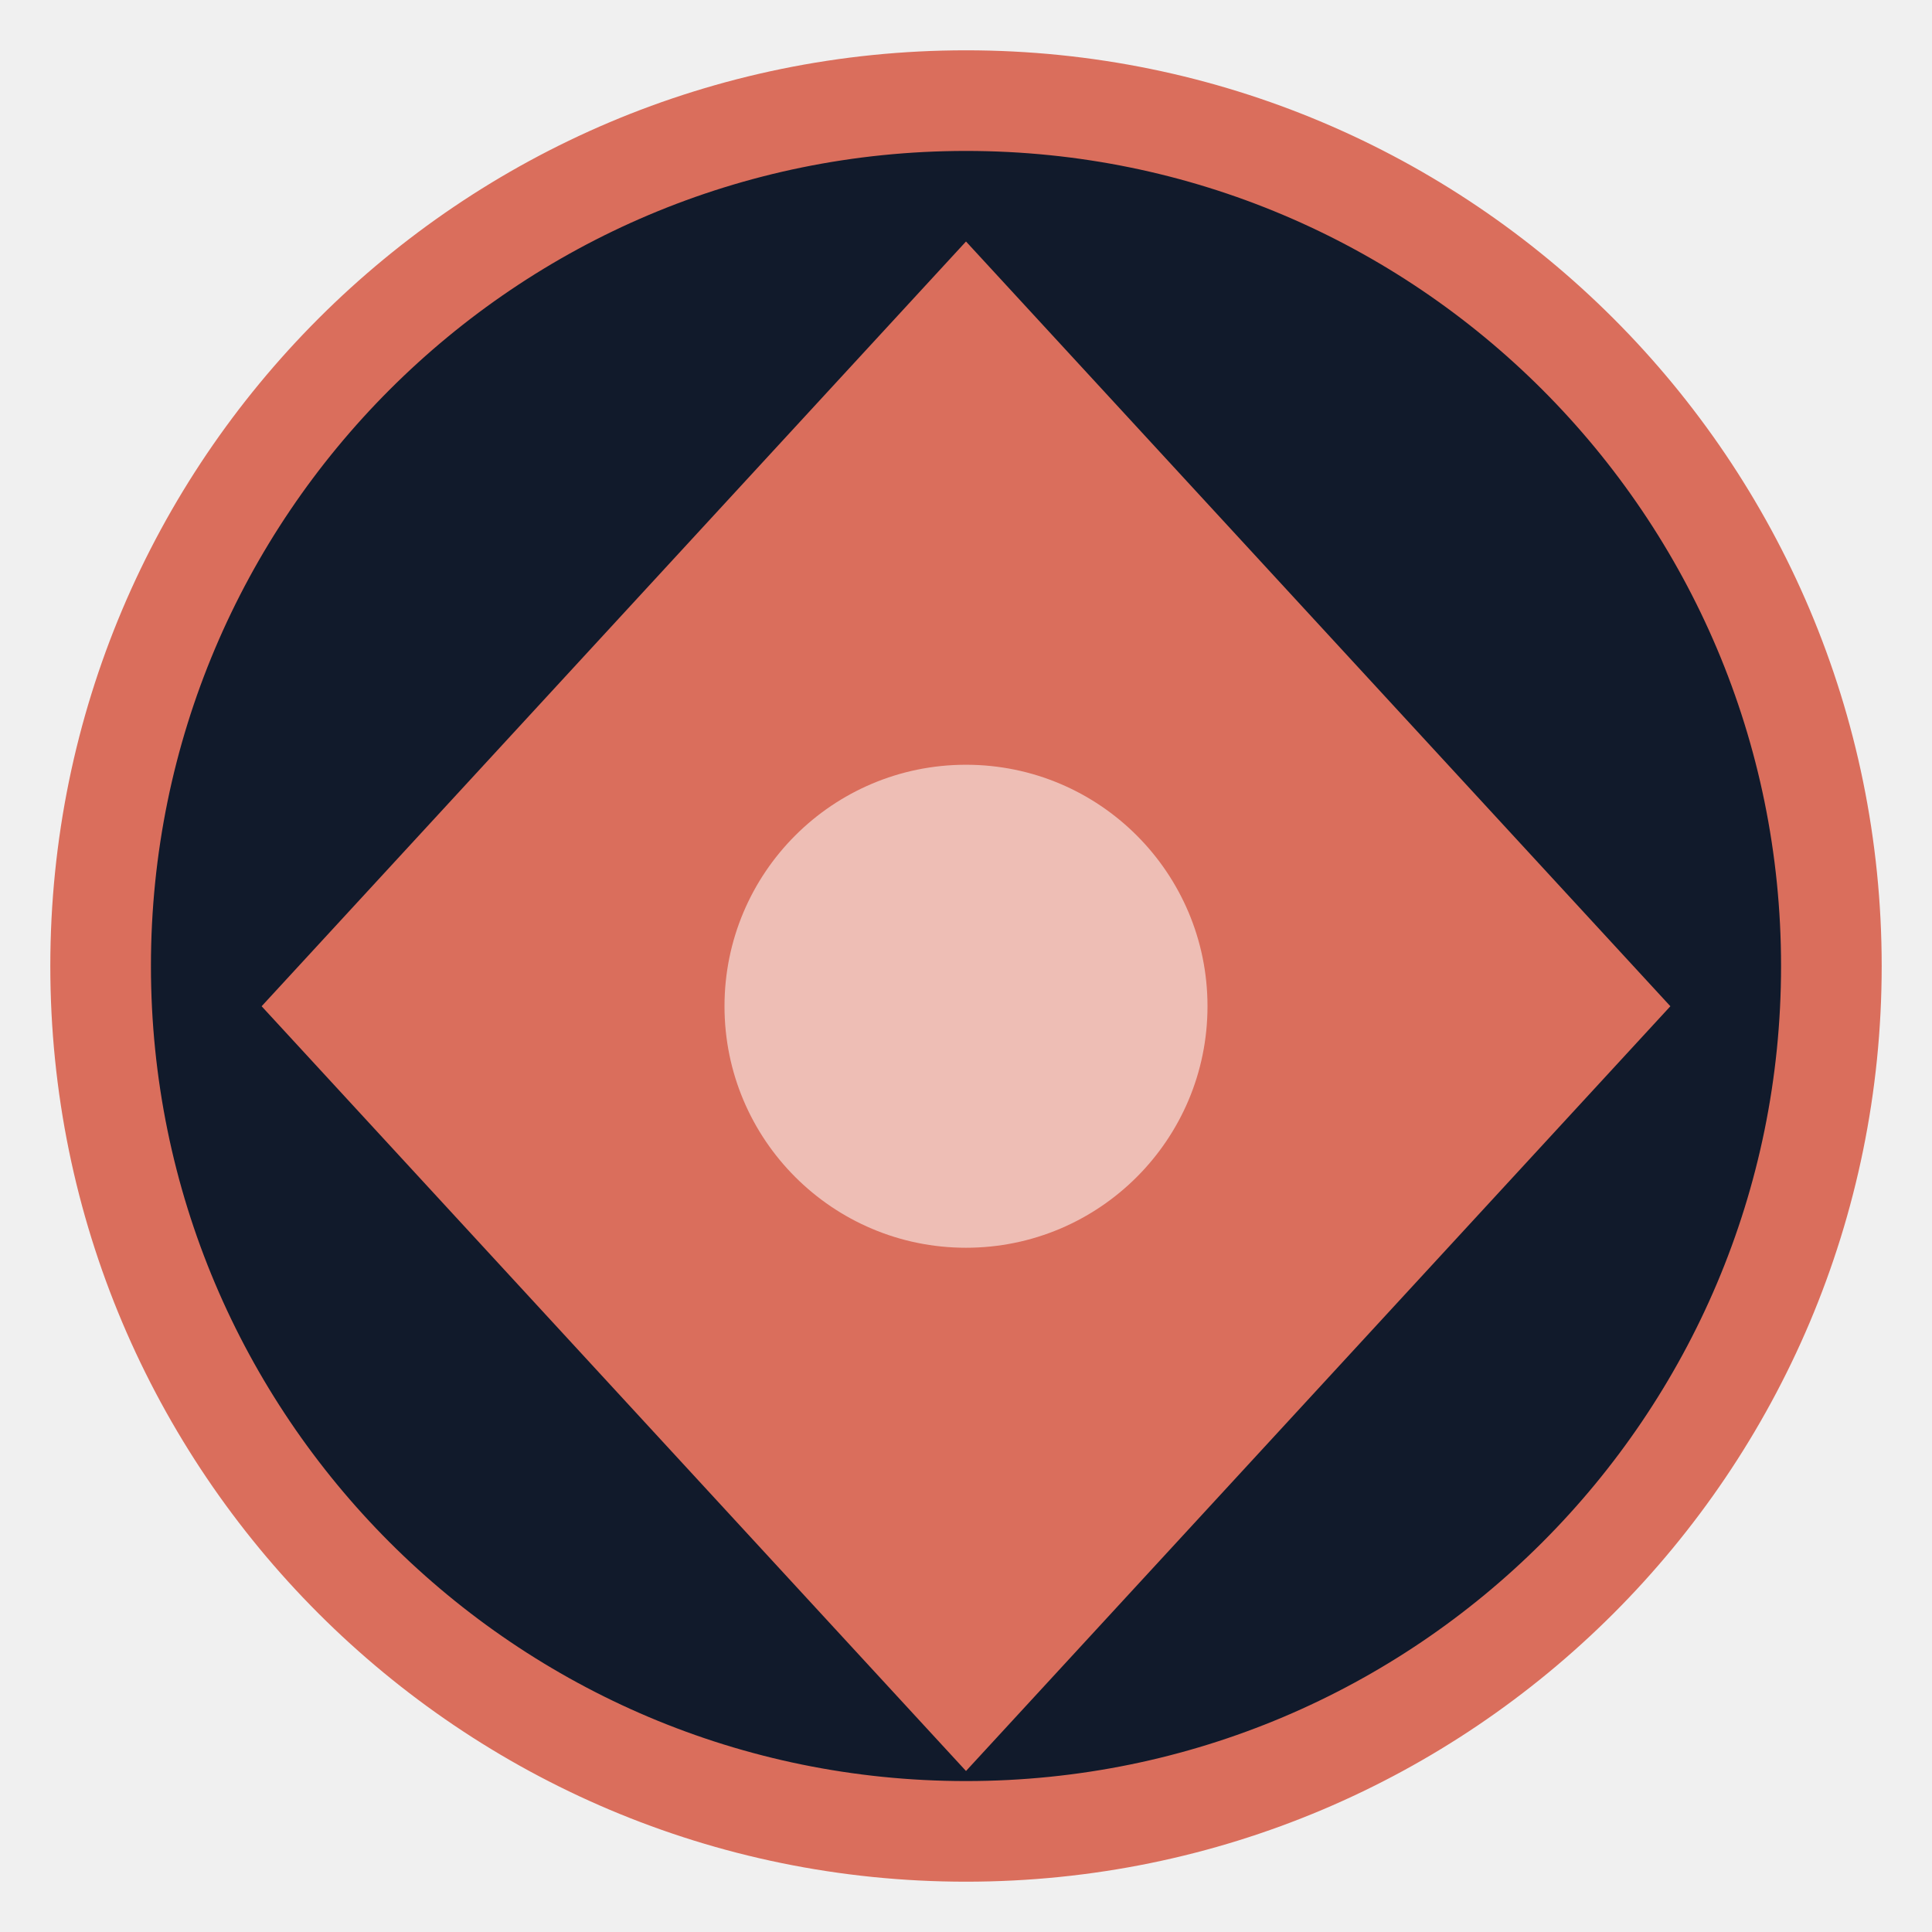
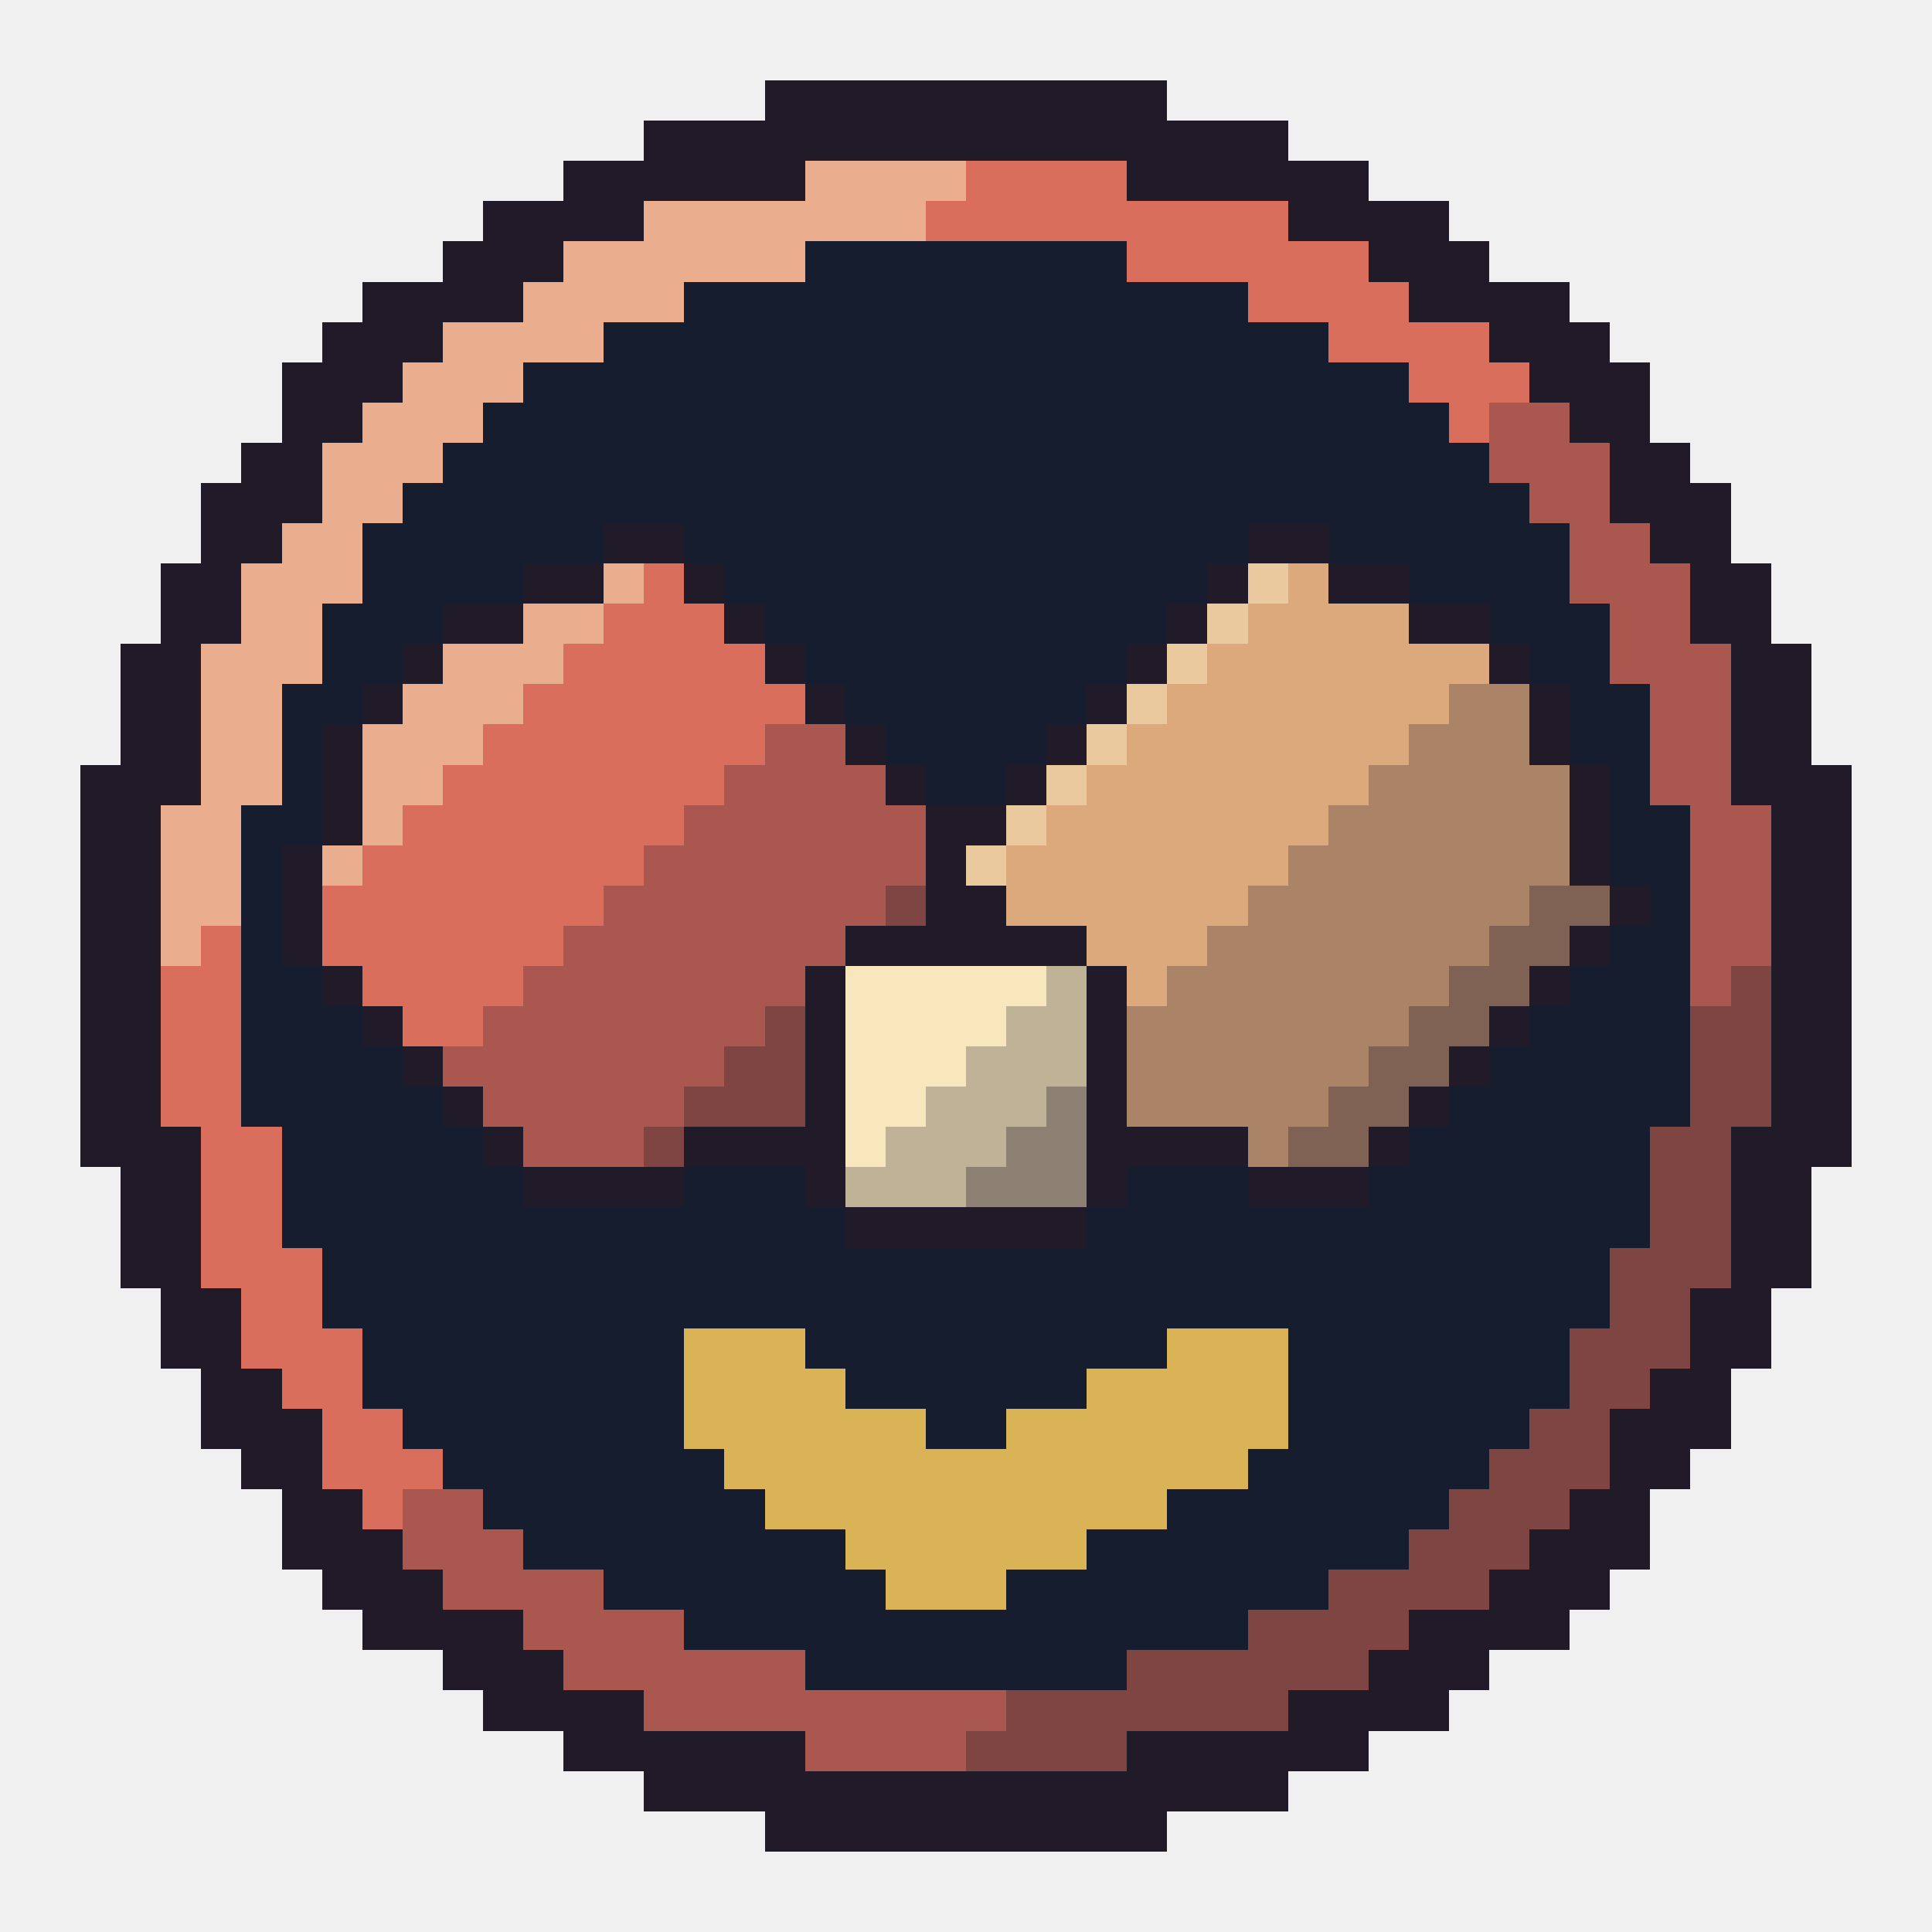
- <svg xmlns="http://www.w3.org/2000/svg" viewBox="0 0 96 96" role="img">
-   <circle cx="48" cy="48" r="43" fill="#111a2b" stroke="#da6e5c" stroke-width="5" />
-   <path fill="#da6e5c" d="m48 12 35 38-35 38-35-38z" />
-   <circle cx="48" cy="50" r="12" fill="#fff" fill-opacity=".55" />
+ <svg xmlns="http://www.w3.org/2000/svg" width="96" height="96" viewBox="0 0 96 96" shape-rendering="crispEdges">
+   <path fill="#211b29" d="M38 4h20v2H38zM32 6h32v2H32zM28 8h12v2H28zM56 8h12v2H56zM24 10h8v2H24zM64 10h8v2H64zM22 12h6v2H22zM68 12h6v2H68zM18 14h8v2H18zM70 14h8v2H70zM16 16h6v2H16zM74 16h6v2H74zM14 18h6v2H14zM76 18h6v2H76zM14 20h4v2H14zM78 20h4v2H78zM12 22h4v2H12zM80 22h4v2H80zM10 24h6v2H10zM80 24h6v2H80zM10 26h4v2H10zM30 26h4v2H30zM62 26h4v2H62zM82 26h4v2H82zM8 28h4v4H8zM26 28h4v2H26zM34 28h2v2H34zM60 28h2v2H60zM66 28h4v2H66zM84 28h4v4H84zM22 30h4v2H22zM36 30h2v2H36zM58 30h2v2H58zM70 30h4v2H70zM6 32h4v6H6zM20 32h2v2H20zM38 32h2v2H38zM56 32h2v2H56zM74 32h2v2H74zM86 32h4v6H86zM18 34h2v2H18zM40 34h2v2H40zM54 34h2v2H54zM76 34h2v4H76zM16 36h2v6H16zM42 36h2v2H42zM52 36h2v2H52zM4 38h6v2H4zM44 38h2v2H44zM50 38h2v2H50zM78 38h2v6H78zM86 38h6v2H86zM4 40h4v16H4zM46 40h4v2H46zM88 40h4v16H88zM14 42h2v6H14zM46 42h2v2H46zM46 44h4v2H46zM80 44h2v2H80zM42 46h12v2H42zM78 46h2v2H78zM16 48h2v2H16zM40 48h2v8H40zM54 48h2v8H54zM76 48h2v2H76zM18 50h2v2H18zM74 50h2v2H74zM20 52h2v2H20zM72 52h2v2H72zM22 54h2v2H22zM70 54h2v2H70zM4 56h6v2H4zM24 56h2v2H24zM34 56h8v2H34zM54 56h8v2H54zM68 56h2v2H68zM86 56h6v2H86zM6 58h4v6H6zM26 58h8v2H26zM40 58h2v2H40zM54 58h2v2H54zM62 58h6v2H62zM86 58h4v6H86zM42 60h12v2H42zM8 64h4v4H8zM84 64h4v4H84zM10 68h4v2H10zM82 68h4v2H82zM10 70h6v2H10zM80 70h6v2H80zM12 72h4v2H12zM80 72h4v2H80zM14 74h4v2H14zM78 74h4v2H78zM14 76h6v2H14zM76 76h6v2H76zM16 78h6v2H16zM74 78h6v2H74zM18 80h8v2H18zM70 80h8v2H70zM22 82h6v2H22zM68 82h6v2H68zM24 84h8v2H24zM64 84h8v2H64zM28 86h12v2H28zM56 86h12v2H56zM32 88h32v2H32zM38 90h20v2H38z" />
+   <path fill="#eaad8e" d="M40 8h8v2H40zM32 10h14v2H32zM28 12h12v2H28zM26 14h8v2H26zM22 16h8v2H22zM20 18h6v2H20zM18 20h6v2H18zM16 22h6v2H16zM16 24h4v2H16zM14 26h4v2H14zM12 28h6v2H12zM30 28h2v2H30zM12 30h4v2H12zM26 30h4v2H26zM10 32h6v2H10zM22 32h6v2H22zM10 34h4v6H10zM20 34h6v2H20zM18 36h6v2H18zM18 38h4v2H18zM8 40h4v6H8zM18 40h2v2H18zM16 42h2v2H16zM8 46h2v2H8z" />
+   <path fill="#da6e5c" d="M48 8h8v2H48zM46 10h18v2H46zM56 12h12v2H56zM62 14h8v2H62zM66 16h8v2H66zM70 18h6v2H70zM72 20h2v2H72zM32 28h2v2H32zM30 30h6v2H30zM28 32h10v2H28zM26 34h14v2H26zM24 36h14v2H24zM22 38h14v2H22zM20 40h14v2H20zM18 42h14v2H18zM16 44h14v2H16zM10 46h2v2H10zM16 46h12v2H16zM8 48h4v8H8zM18 48h8v2H18zM20 50h4v2H20zM10 56h4v6H10zM10 62h6v2H10zM12 64h4v2H12zM12 66h6v2H12zM14 68h4v2H14zM16 70h4v2H16zM16 72h6v2H16zM18 74h2v2H18z" />
+   <path fill="#151d2e" d="M40 12h16v2H40zM34 14h28v2H34zM30 16h36v2H30zM26 18h44v2H26zM24 20h48v2H24zM22 22h52v2H22zM20 24h56v2H20zM18 26h12v2H18zM34 26h28v2H34zM66 26h12v2H66zM18 28h8v2H18zM36 28h24v2H36zM70 28h8v2H70zM16 30h6v2H16zM38 30h20v2H38zM74 30h6v2H74zM16 32h4v2H16zM40 32h16v2H40zM76 32h4v2H76zM14 34h4v2H14zM42 34h12v2H42zM78 34h4v4H78zM14 36h2v4H14zM44 36h8v2H44zM46 38h4v2H46zM80 38h2v2H80zM12 40h4v2H12zM80 40h4v4H80zM12 42h2v6H12zM82 44h2v2H82zM80 46h4v2H80zM12 48h4v2H12zM78 48h6v2H78zM12 50h6v2H12zM76 50h8v2H76zM12 52h8v2H12zM74 52h10v2H74zM12 54h10v2H12zM72 54h12v2H72zM14 56h10v2H14zM70 56h12v2H70zM14 58h12v2H14zM34 58h6v2H34zM56 58h6v2H56zM68 58h14v2H68zM14 60h28v2H14zM54 60h28v2H54zM16 62h64v4H16zM18 66h16v4H18zM40 66h18v2H40zM64 66h14v4H64zM42 68h12v2H42zM20 70h14v2H20zM46 70h4v2H46zM64 70h12v2H64zM22 72h14v2H22zM62 72h12v2H62zM24 74h14v2H24zM58 74h14v2H58zM26 76h16v2H26zM54 76h16v2H54zM30 78h14v2H30zM50 78h16v2H50zM34 80h28v2H34zM40 82h16v2H40z" />
+   <path fill="#aa584f" d="M74 20h4v2H74zM74 22h6v2H74zM76 24h4v2H76zM78 26h4v2H78zM78 28h6v2H78zM80 30h4v2H80zM80 32h6v2H80zM82 34h4v6H82zM38 36h4v2H38zM36 38h8v2H36zM34 40h12v2H34zM84 40h4v8H84zM32 42h14v2H32zM30 44h14v2H30zM28 46h14v2H28zM26 48h14v2H26zM84 48h2v2H84zM24 50h14v2H24zM22 52h14v2H22zM24 54h10v2H24zM26 56h6v2H26zM20 74h4v2H20zM20 76h6v2H20zM22 78h8v2H22zM26 80h8v2H26zM28 82h12v2H28zM32 84h18v2H32zM40 86h8v2H40z" />
+   <path fill="#ebc99e" d="M62 28h2v2H62zM60 30h2v2H60zM58 32h2v2H58zM56 34h2v2H56zM54 36h2v2H54zM52 38h2v2H52zM50 40h2v2H50zM48 42h2v2H48z" />
+   <path fill="#dca97d" d="M64 28h2v2H64zM62 30h8v2H62zM60 32h14v2H60zM58 34h14v2H58zM56 36h14v2H56zM54 38h14v2H54zM52 40h14v2H52zM50 42h14v2H50zM50 44h12v2H50zM54 46h6v2H54zM56 48h2v2H56z" />
+   <path fill="#ab8467" d="M72 34h4v2H72zM70 36h6v2H70zM68 38h10v2H68zM66 40h12v2H66zM64 42h14v2H64zM62 44h14v2H62zM60 46h14v2H60zM58 48h14v2H58zM56 50h14v2H56zM56 52h12v2H56zM56 54h10v2H56zM62 56h2v2H62z" />
+   <path fill="#7e4543" d="M44 44h2v2H44zM86 48h2v2H86zM38 50h2v2H38zM84 50h4v6H84zM36 52h4v2H36zM34 54h6v2H34zM32 56h2v2H32zM82 56h4v6H82zM80 62h6v2H80zM80 64h4v2H80zM78 66h6v2H78zM78 68h4v2H78zM76 70h4v2H76zM74 72h6v2H74zM72 74h6v2H72zM70 76h6v2H70zM66 78h8v2H66zM62 80h8v2H62zM56 82h12v2H56zM50 84h14v2H50zM48 86h8v2H48z" />
+   <path fill="#7f6253" d="M76 44h4v2H76zM74 46h4v2H74zM72 48h4v2H72zM70 50h4v2H70zM68 52h4v2H68zM66 54h4v2H66zM64 56h4v2H64z" />
+   <path fill="#f8e7bc" d="M42 48h10v2H42zM42 50h8v2H42zM42 52h6v2H42zM42 54h4v2H42zM42 56h2v2H42z" />
+   <path fill="#c0b296" d="M52 48h2v2H52zM50 50h4v2H50zM48 52h6v2H48zM46 54h6v2H46zM44 56h6v2H44zM42 58h6v2H42z" />
+   <path fill="#8d8173" d="M52 54h2v2H52zM50 56h4v2H50zM48 58h6v2H48z" />
+   <path fill="#dab357" d="M34 66h6v2H34zM58 66h6v2H58zM34 68h8v2H34zM54 68h10v2H54zM34 70h12v2H34zM50 70h14v2H50zM36 72h26v2H36zM38 74h20v2H38zM42 76h12v2H42zM44 78h6v2H44z" />
</svg>
